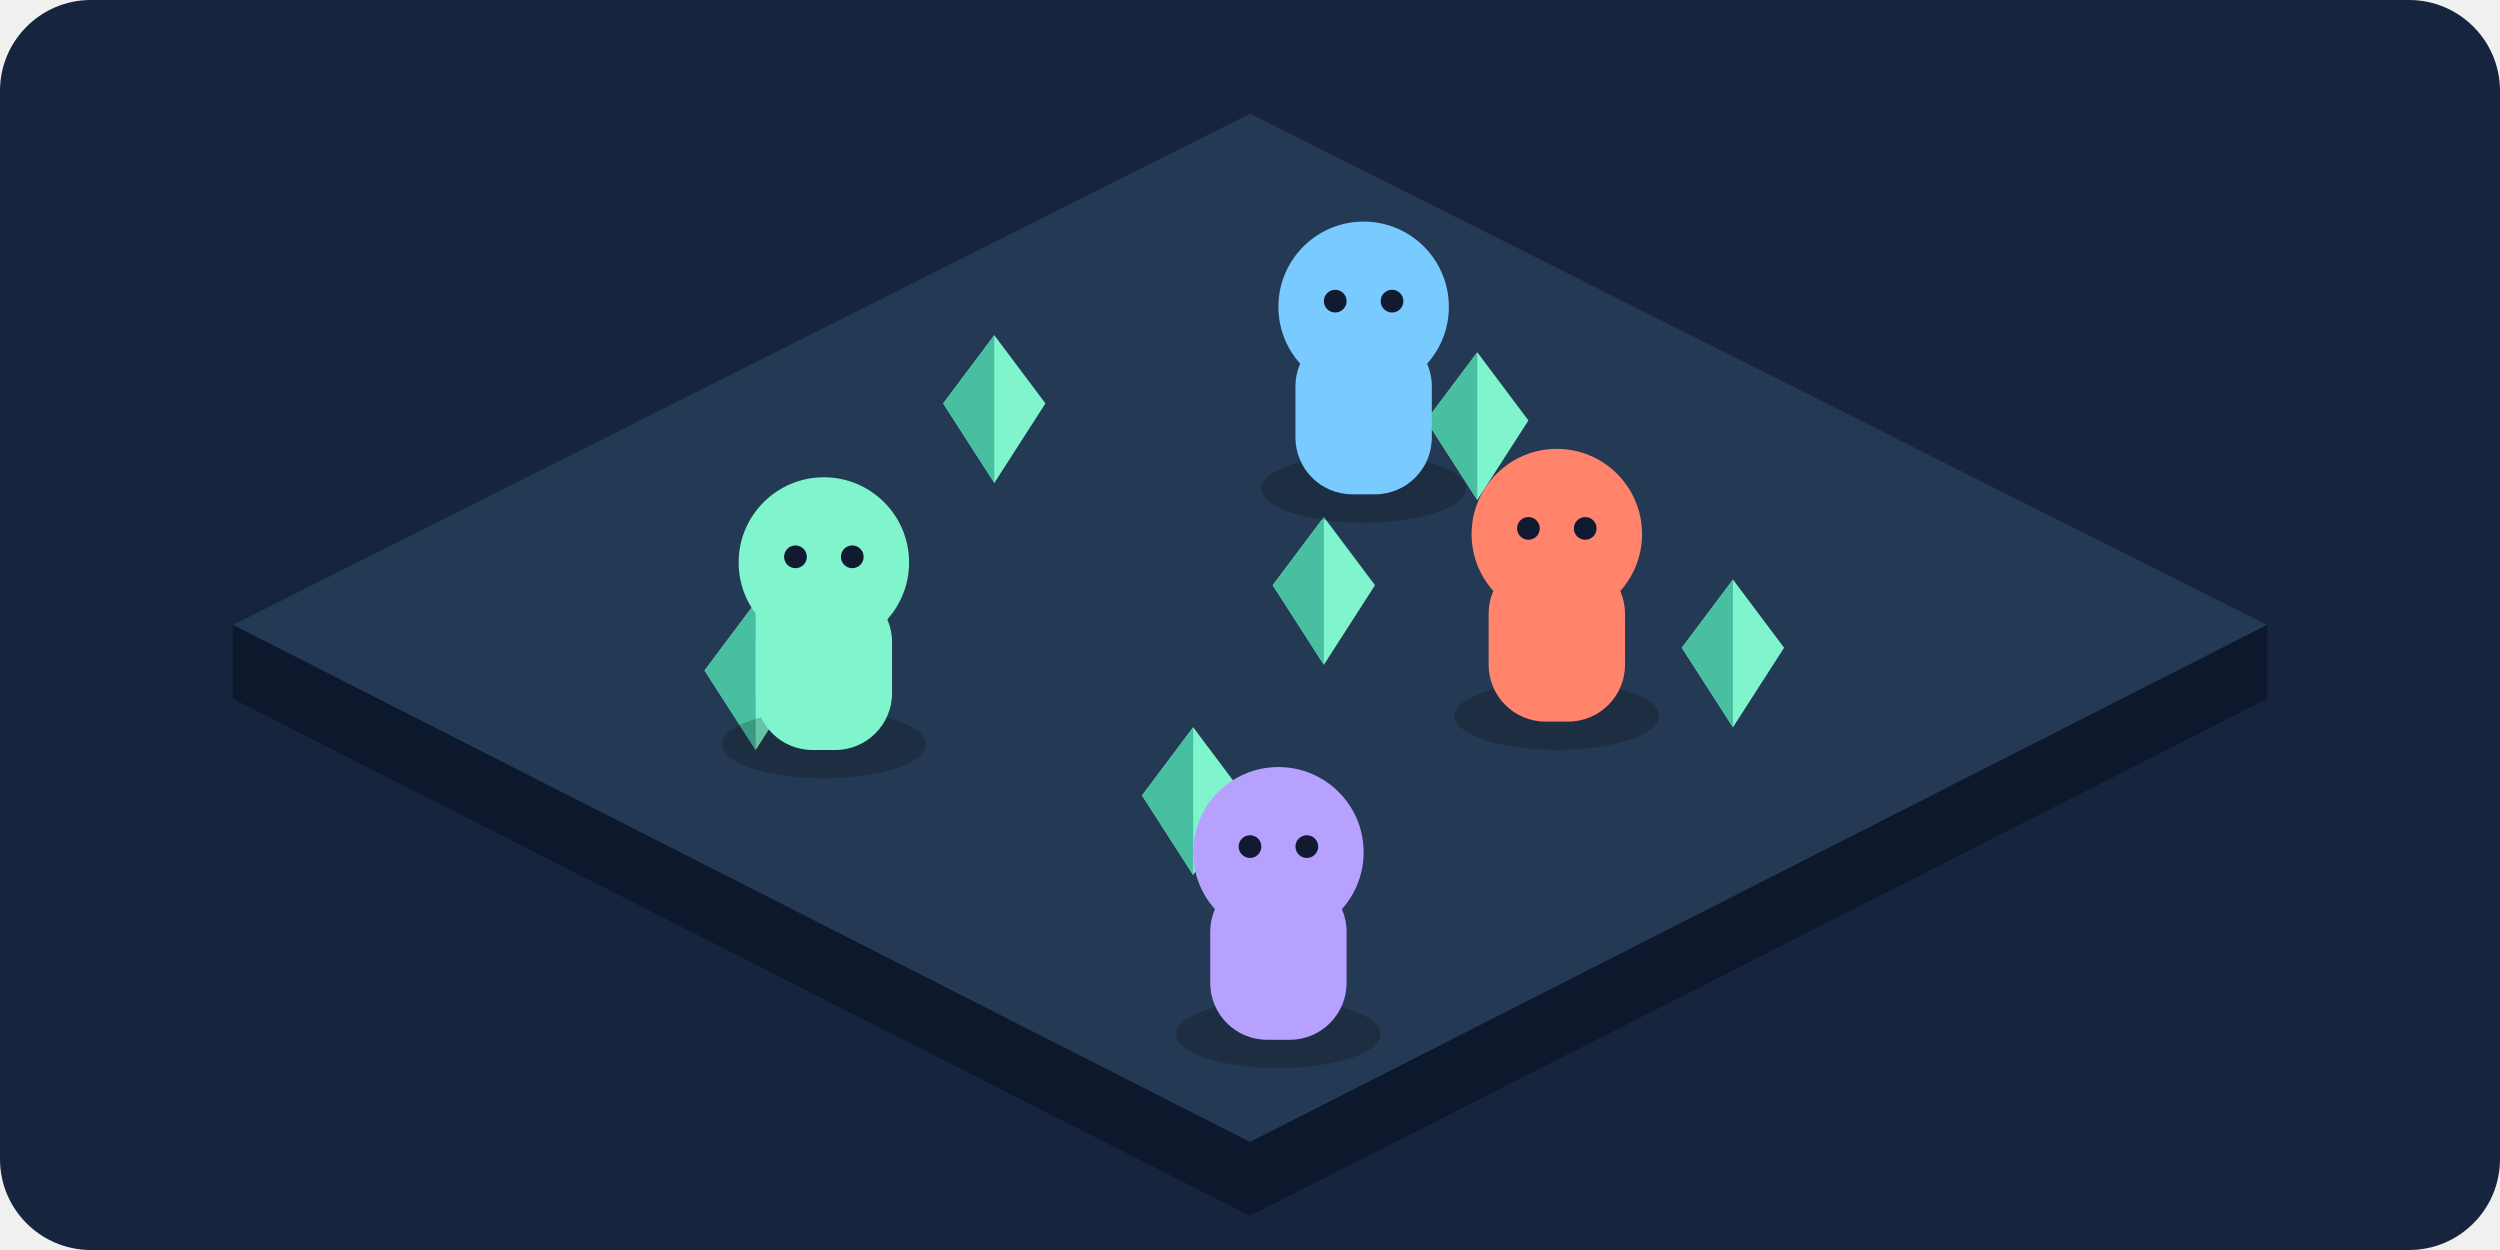
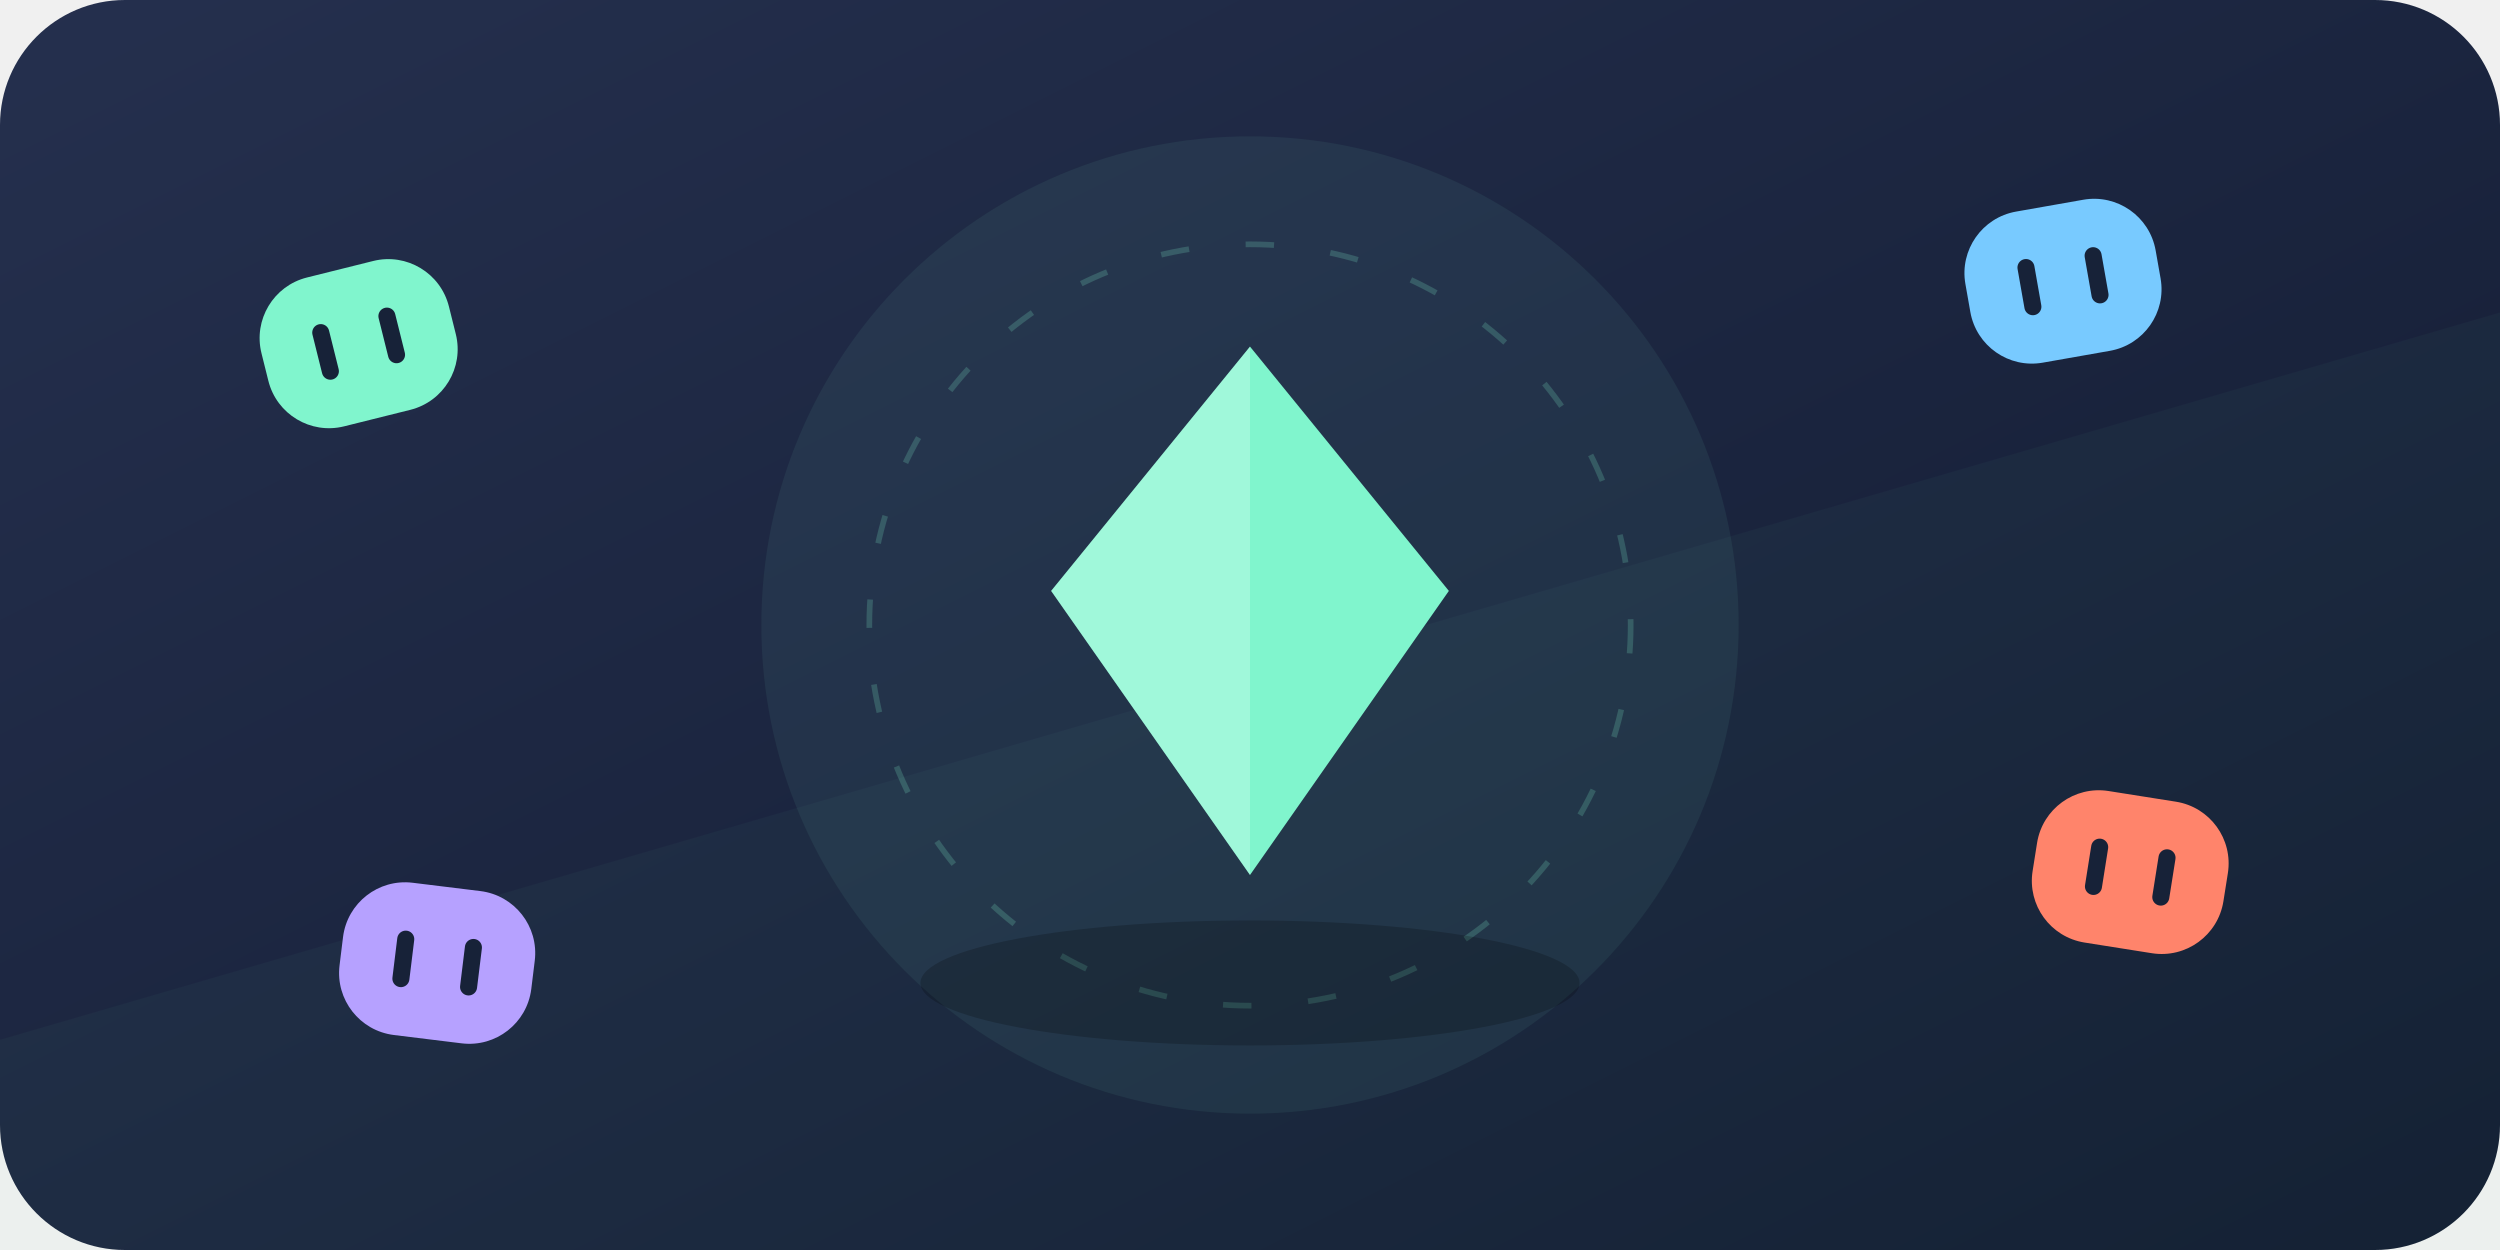
<svg xmlns="http://www.w3.org/2000/svg" width="440" height="220" viewBox="0 0 440 220">
-   <rect width="440" height="220" rx="16" fill="#16243e" />
-   <path d="M220 20 399 110 220 201 41 110Z" fill="#243a54" />
-   <path d="m41 110 179 91 179-91v13l-179 91-179-91Z" fill="#0d182c" />
-   <path d="m175 59 9 12-9 14-9-14Z" fill="#80f5cd" />
-   <path d="m175 59 0 26-9-14Z" fill="#48bfa0" />
-   <path d="m260 62 9 12-9 14-9-14Z" fill="#80f5cd" />
-   <path d="m260 62 0 26-9-14Z" fill="#48bfa0" />
-   <path d="m305 102 9 12-9 14-9-14Z" fill="#80f5cd" />
-   <path d="m305 102 0 26-9-14Z" fill="#48bfa0" />
-   <path d="m210 128 9 12-9 14-9-14Z" fill="#80f5cd" />
-   <path d="m210 128 0 26-9-14Z" fill="#48bfa0" />
-   <path d="m133 106 9 12-9 14-9-14Z" fill="#80f5cd" />
-   <path d="m133 106 0 26-9-14Z" fill="#48bfa0" />
-   <path d="m233 91 9 12-9 14-9-14Z" fill="#80f5cd" />
-   <path d="m233 91 0 26-9-14Z" fill="#48bfa0" />
-   <ellipse cx="145" cy="131" rx="18" ry="6" fill="#000" opacity=".2" />
-   <rect x="133" y="103" width="24" height="29" rx="10" fill="#80f5cd" />
-   <circle cx="145" cy="99" r="15" fill="#80f5cd" />
-   <circle cx="140" cy="98" r="2" fill="#111a31" />
-   <circle cx="150" cy="98" r="2" fill="#111a31" />
-   <ellipse cx="274" cy="126" rx="18" ry="6" fill="#000" opacity=".2" />
-   <rect x="262" y="98" width="24" height="29" rx="10" fill="#ff846b" />
-   <circle cx="274" cy="94" r="15" fill="#ff846b" />
-   <circle cx="269" cy="93" r="2" fill="#111a31" />
-   <circle cx="279" cy="93" r="2" fill="#111a31" />
-   <ellipse cx="225" cy="182" rx="18" ry="6" fill="#000" opacity=".2" />
-   <rect x="213" y="154" width="24" height="29" rx="10" fill="#b6a1ff" />
-   <circle cx="225" cy="150" r="15" fill="#b6a1ff" />
-   <circle cx="220" cy="149" r="2" fill="#111a31" />
-   <circle cx="230" cy="149" r="2" fill="#111a31" />
-   <ellipse cx="240" cy="86" rx="18" ry="6" fill="#000" opacity=".2" />
-   <rect x="228" y="58" width="24" height="29" rx="10" fill="#78caff" />
-   <circle cx="240" cy="54" r="15" fill="#78caff" />
-   <circle cx="235" cy="53" r="2" fill="#111a31" />
-   <circle cx="245" cy="53" r="2" fill="#111a31" />
+   <defs>
+     <linearGradient id="bg" x2="1" y2="1">
+       <stop stop-color="#25304e" />
+       <stop offset="1" stop-color="#111a30" />
+     </linearGradient>
+   </defs>
+   <rect width="440" height="220" rx="22" fill="url(#bg)" />
+   <path d="M0 183 440 55v165H0Z" fill="#80f5cd" opacity=".035" />
+   <circle cx="220" cy="110" r="86" fill="#80f5cd" opacity=".07" />
+   <circle cx="220" cy="110" r="67" fill="none" stroke="#80f5cd" opacity=".2" stroke-dasharray="5 10" />
+   <ellipse cx="220" cy="173" rx="58" ry="11" fill="#000" opacity=".2" />
+   <g transform="translate(220 107)">
+     <path d="m0-46 35 43L0 47l-35-50Z" fill="#80f5cd" />
+     <path d="m0-46 0 93-35-50Z" fill="#fff" opacity=".25" />
+   </g>
+   <g transform="translate(63 60) rotate(-14)">
+     <rect x="-17" y="-13" width="34" height="27" rx="11" fill="#80f5cd" />
+     <path d="M-6-3v7m12-7v7" stroke="#172238" stroke-width="3" stroke-linecap="round" />
+   </g>
+   <g transform="translate(375 153) rotate(9)">
+     <rect x="-17" y="-13" width="34" height="27" rx="11" fill="#ff846b" />
+     <path d="M-6-3v7m12-7v7" stroke="#172238" stroke-width="3" stroke-linecap="round" />
+   </g>
+   <g transform="translate(77 169) rotate(7)">
+     <rect x="-17" y="-13" width="34" height="27" rx="11" fill="#b6a1ff" />
+     <path d="M-6-3v7m12-7v7" stroke="#172238" stroke-width="3" stroke-linecap="round" />
+   </g>
+   <g transform="translate(363 49) rotate(-10)">
+     <rect x="-17" y="-13" width="34" height="27" rx="11" fill="#78caff" />
+     <path d="M-6-3v7m12-7v7" stroke="#172238" stroke-width="3" stroke-linecap="round" />
+   </g>
</svg>
